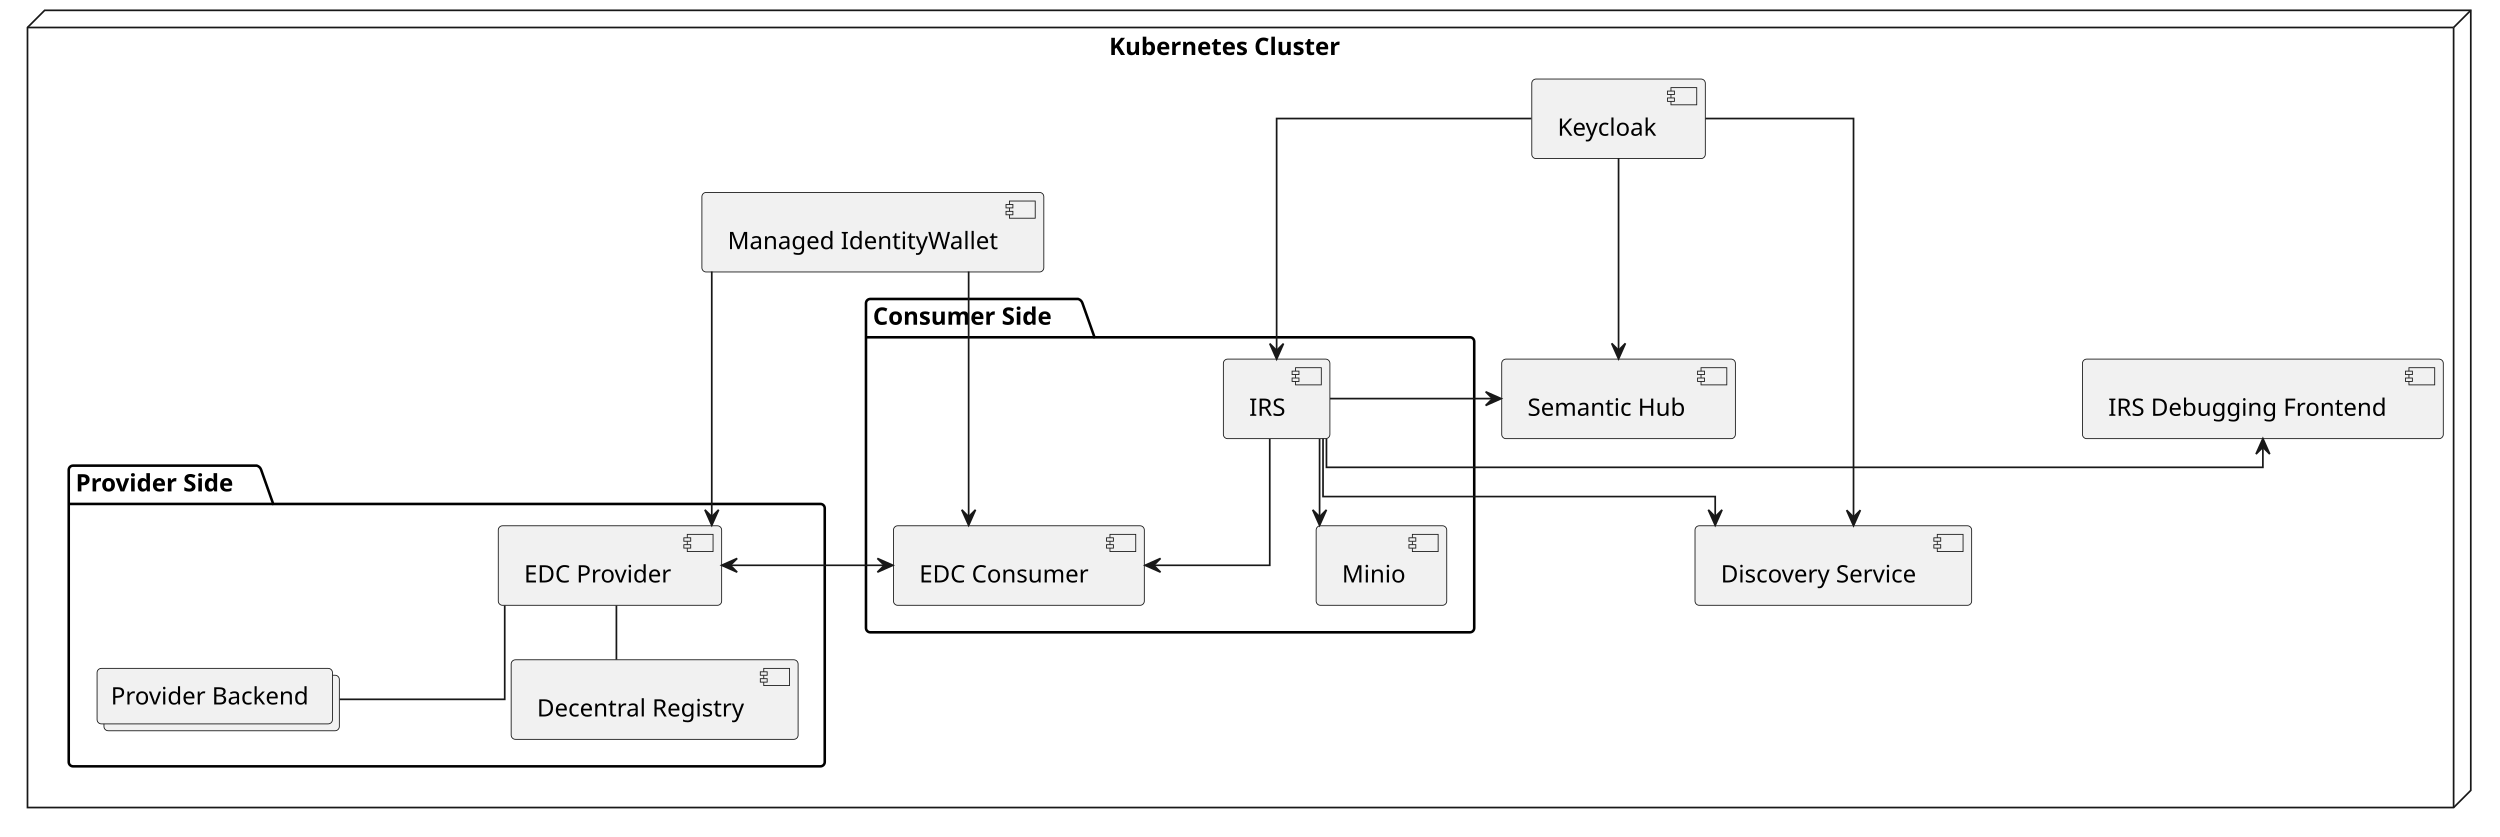
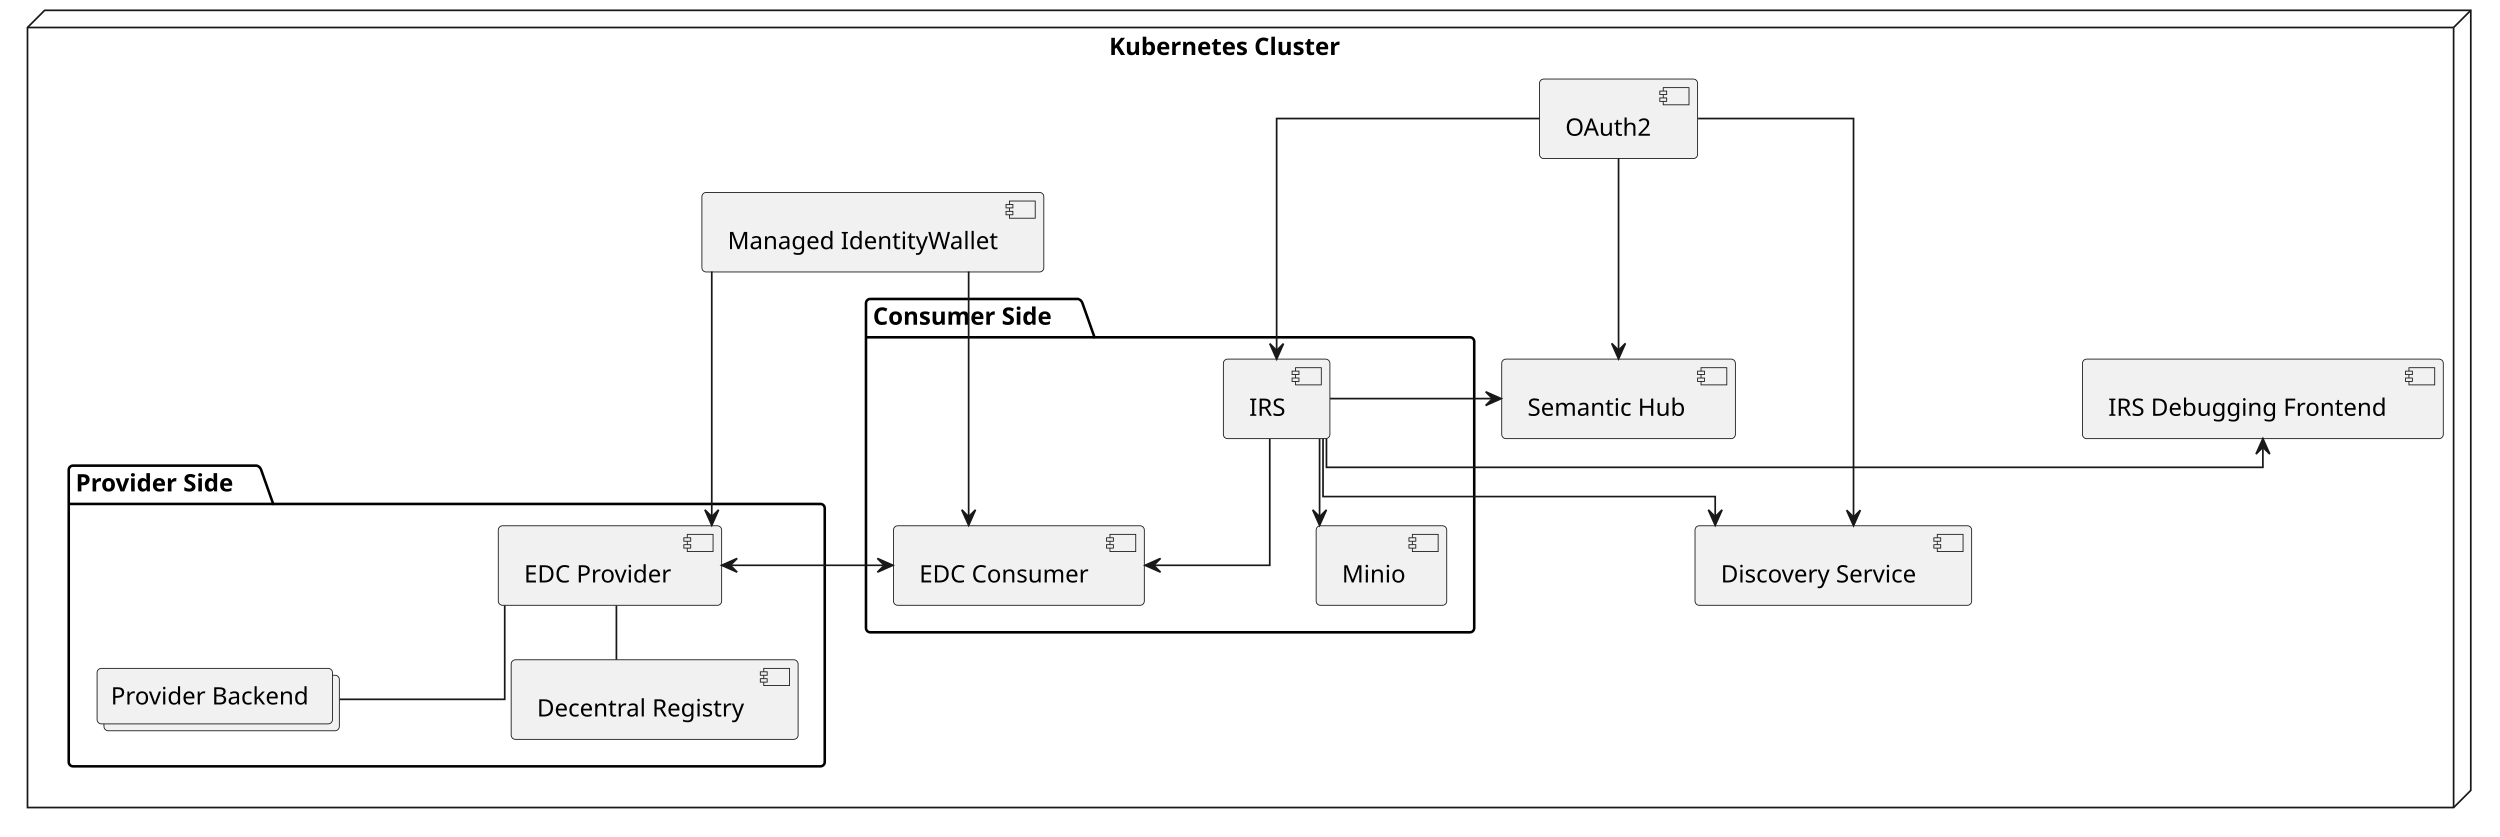
<svg xmlns="http://www.w3.org/2000/svg" contentStyleType="text/css" height="487px" preserveAspectRatio="none" style="width:1455px;height:487px;background:#FFFFFF;" version="1.1" viewBox="0 0 1455 487" width="1455px" zoomAndPan="magnify">
  <defs />
  <g>
    <g id="cluster_k8s">
      <polygon fill="none" points="16,16,26,6,1438,6,1438,460,1428,470,16,470,16,16" style="stroke:#181818;stroke-width:1.0;" />
      <line style="stroke:#181818;stroke-width:1.0;" x1="1428" x2="1438" y1="16" y2="6" />
      <line style="stroke:#181818;stroke-width:1.0;" x1="16" x2="1428" y1="16" y2="16" />
      <line style="stroke:#181818;stroke-width:1.0;" x1="1428" x2="1428" y1="16" y2="470" />
      <text fill="#000000" font-family="Architects daughter" font-size="14" font-weight="bold" lengthAdjust="spacing" textLength="155" x="645.5" y="31.995">Kubernetes Cluster</text>
    </g>
    <g id="cluster_Consumer Side">
      <path d="M506.5,174 L627.5,174 A3.75,3.75 0 0 1 630,176.5 L637,196.297 L855.5,196.297 A2.5,2.5 0 0 1 858,198.797 L858,365.5 A2.5,2.5 0 0 1 855.5,368 L506.5,368 A2.5,2.5 0 0 1 504,365.5 L504,176.5 A2.5,2.5 0 0 1 506.5,174 " fill="none" style="stroke:#000000;stroke-width:1.5;" />
      <line style="stroke:#000000;stroke-width:1.5;" x1="504" x2="637" y1="196.297" y2="196.297" />
      <text fill="#000000" font-family="Architects daughter" font-size="14" font-weight="bold" lengthAdjust="spacing" textLength="120" x="508" y="188.995">Consumer Side</text>
    </g>
    <g id="cluster_Provider Side">
      <path d="M42.5,271 L149.5,271 A3.75,3.75 0 0 1 152,273.5 L159,293.297 L477.5,293.297 A2.5,2.5 0 0 1 480,295.797 L480,443.5 A2.5,2.5 0 0 1 477.5,446 L42.5,446 A2.5,2.5 0 0 1 40,443.5 L40,273.5 A2.5,2.5 0 0 1 42.5,271 " fill="none" style="stroke:#000000;stroke-width:1.5;" />
      <line style="stroke:#000000;stroke-width:1.5;" x1="40" x2="159" y1="293.297" y2="293.297" />
      <text fill="#000000" font-family="Architects daughter" font-size="14" font-weight="bold" lengthAdjust="spacing" textLength="106" x="44" y="285.995">Provider Side</text>
    </g>
-     <g id="elem_Keycloak">
-       <rect fill="#F1F1F1" height="46.297" rx="2.5" ry="2.5" style="stroke:#181818;stroke-width:0.5;" width="101" x="891.5" y="46" />
-       <rect fill="#F1F1F1" height="10" style="stroke:#181818;stroke-width:0.5;" width="15" x="972.5" y="51" />
-       <rect fill="#F1F1F1" height="2" style="stroke:#181818;stroke-width:0.5;" width="4" x="970.5" y="53" />
-       <rect fill="#F1F1F1" height="2" style="stroke:#181818;stroke-width:0.5;" width="4" x="970.5" y="57" />
-       <text fill="#000000" font-family="Architects daughter" font-size="14" lengthAdjust="spacing" textLength="61" x="906.5" y="78.995">Keycloak</text>
+     <g id="elem_OAuth2">
+       <rect fill="#F1F1F1" height="46.297" rx="2.5" ry="2.5" style="stroke:#181818;stroke-width:0.5;" width="92" x="896" y="46" />
+       <rect fill="#F1F1F1" height="10" style="stroke:#181818;stroke-width:0.5;" width="15" x="968" y="51" />
+       <rect fill="#F1F1F1" height="2" style="stroke:#181818;stroke-width:0.5;" width="4" x="966" y="53" />
+       <rect fill="#F1F1F1" height="2" style="stroke:#181818;stroke-width:0.5;" width="4" x="966" y="57" />
+       <text fill="#000000" font-family="Architects daughter" font-size="14" lengthAdjust="spacing" textLength="52" x="911" y="78.995">OAuth2</text>
    </g>
    <g id="elem_MIW">
      <rect fill="#F1F1F1" height="46.297" rx="2.5" ry="2.5" style="stroke:#181818;stroke-width:0.5;" width="199" x="408.5" y="112" />
      <rect fill="#F1F1F1" height="10" style="stroke:#181818;stroke-width:0.5;" width="15" x="587.5" y="117" />
      <rect fill="#F1F1F1" height="2" style="stroke:#181818;stroke-width:0.5;" width="4" x="585.5" y="119" />
      <rect fill="#F1F1F1" height="2" style="stroke:#181818;stroke-width:0.5;" width="4" x="585.5" y="123" />
      <text fill="#000000" font-family="Architects daughter" font-size="14" lengthAdjust="spacing" textLength="159" x="423.5" y="144.995">Managed IdentityWallet</text>
    </g>
    <g id="elem_ds">
      <rect fill="#F1F1F1" height="46.297" rx="2.5" ry="2.5" style="stroke:#181818;stroke-width:0.5;" width="161" x="986.5" y="306" />
      <rect fill="#F1F1F1" height="10" style="stroke:#181818;stroke-width:0.5;" width="15" x="1127.5" y="311" />
      <rect fill="#F1F1F1" height="2" style="stroke:#181818;stroke-width:0.5;" width="4" x="1125.5" y="313" />
      <rect fill="#F1F1F1" height="2" style="stroke:#181818;stroke-width:0.5;" width="4" x="1125.5" y="317" />
      <text fill="#000000" font-family="Architects daughter" font-size="14" lengthAdjust="spacing" textLength="121" x="1001.5" y="338.995">Discovery Service</text>
    </g>
    <g id="elem_semHub">
      <rect fill="#F1F1F1" height="46.297" rx="2.5" ry="2.5" style="stroke:#181818;stroke-width:0.5;" width="136" x="874" y="209" />
      <rect fill="#F1F1F1" height="10" style="stroke:#181818;stroke-width:0.5;" width="15" x="990" y="214" />
      <rect fill="#F1F1F1" height="2" style="stroke:#181818;stroke-width:0.5;" width="4" x="988" y="216" />
      <rect fill="#F1F1F1" height="2" style="stroke:#181818;stroke-width:0.5;" width="4" x="988" y="220" />
      <text fill="#000000" font-family="Architects daughter" font-size="14" lengthAdjust="spacing" textLength="96" x="889" y="241.995">Semantic Hub</text>
    </g>
    <g id="elem_frontend">
      <rect fill="#F1F1F1" height="46.297" rx="2.5" ry="2.5" style="stroke:#181818;stroke-width:0.5;" width="210" x="1212" y="209" />
      <rect fill="#F1F1F1" height="10" style="stroke:#181818;stroke-width:0.5;" width="15" x="1402" y="214" />
      <rect fill="#F1F1F1" height="2" style="stroke:#181818;stroke-width:0.5;" width="4" x="1400" y="216" />
      <rect fill="#F1F1F1" height="2" style="stroke:#181818;stroke-width:0.5;" width="4" x="1400" y="220" />
      <text fill="#000000" font-family="Architects daughter" font-size="14" lengthAdjust="spacing" textLength="170" x="1227" y="241.995">IRS Debugging Frontend</text>
    </g>
    <g id="elem_IRS">
      <rect fill="#F1F1F1" height="46.297" rx="2.5" ry="2.5" style="stroke:#181818;stroke-width:0.5;" width="62" x="712" y="209" />
      <rect fill="#F1F1F1" height="10" style="stroke:#181818;stroke-width:0.5;" width="15" x="754" y="214" />
      <rect fill="#F1F1F1" height="2" style="stroke:#181818;stroke-width:0.5;" width="4" x="752" y="216" />
      <rect fill="#F1F1F1" height="2" style="stroke:#181818;stroke-width:0.5;" width="4" x="752" y="220" />
      <text fill="#000000" font-family="Architects daughter" font-size="14" lengthAdjust="spacing" textLength="22" x="727" y="241.995">IRS</text>
    </g>
    <g id="elem_Minio">
      <rect fill="#F1F1F1" height="46.297" rx="2.5" ry="2.5" style="stroke:#181818;stroke-width:0.5;" width="76" x="766" y="306" />
      <rect fill="#F1F1F1" height="10" style="stroke:#181818;stroke-width:0.5;" width="15" x="822" y="311" />
      <rect fill="#F1F1F1" height="2" style="stroke:#181818;stroke-width:0.5;" width="4" x="820" y="313" />
      <rect fill="#F1F1F1" height="2" style="stroke:#181818;stroke-width:0.5;" width="4" x="820" y="317" />
      <text fill="#000000" font-family="Architects daughter" font-size="14" lengthAdjust="spacing" textLength="36" x="781" y="338.995">Minio</text>
    </g>
    <g id="elem_consumer">
      <rect fill="#F1F1F1" height="46.297" rx="2.5" ry="2.5" style="stroke:#181818;stroke-width:0.5;" width="146" x="520" y="306" />
      <rect fill="#F1F1F1" height="10" style="stroke:#181818;stroke-width:0.5;" width="15" x="646" y="311" />
      <rect fill="#F1F1F1" height="2" style="stroke:#181818;stroke-width:0.5;" width="4" x="644" y="313" />
      <rect fill="#F1F1F1" height="2" style="stroke:#181818;stroke-width:0.5;" width="4" x="644" y="317" />
      <text fill="#000000" font-family="Architects daughter" font-size="14" lengthAdjust="spacing" textLength="106" x="535" y="338.995">EDC Consumer</text>
    </g>
    <g id="elem_provider">
      <rect fill="#F1F1F1" height="46.297" rx="2.5" ry="2.5" style="stroke:#181818;stroke-width:0.5;" width="130" x="290" y="306" />
      <rect fill="#F1F1F1" height="10" style="stroke:#181818;stroke-width:0.5;" width="15" x="400" y="311" />
      <rect fill="#F1F1F1" height="2" style="stroke:#181818;stroke-width:0.5;" width="4" x="398" y="313" />
      <rect fill="#F1F1F1" height="2" style="stroke:#181818;stroke-width:0.5;" width="4" x="398" y="317" />
      <text fill="#000000" font-family="Architects daughter" font-size="14" lengthAdjust="spacing" textLength="90" x="305" y="338.995">EDC Provider</text>
    </g>
    <g id="elem_submodel">
      <rect fill="#F1F1F1" height="32.297" rx="2.5" ry="2.5" style="stroke:#181818;stroke-width:0.5;" width="137" x="60.5" y="393" />
      <rect fill="#F1F1F1" height="32.297" rx="2.5" ry="2.5" style="stroke:#181818;stroke-width:0.5;" width="137" x="56.5" y="389" />
      <text fill="#000000" font-family="Architects daughter" font-size="14" lengthAdjust="spacing" textLength="121" x="64.5" y="409.995">Provider Backend</text>
    </g>
    <g id="elem_dtr">
      <rect fill="#F1F1F1" height="46.297" rx="2.5" ry="2.5" style="stroke:#181818;stroke-width:0.5;" width="167" x="297.5" y="384" />
      <rect fill="#F1F1F1" height="10" style="stroke:#181818;stroke-width:0.5;" width="15" x="444.5" y="389" />
      <rect fill="#F1F1F1" height="2" style="stroke:#181818;stroke-width:0.5;" width="4" x="442.5" y="391" />
      <rect fill="#F1F1F1" height="2" style="stroke:#181818;stroke-width:0.5;" width="4" x="442.5" y="395" />
      <text fill="#000000" font-family="Architects daughter" font-size="14" lengthAdjust="spacing" textLength="127" x="312.5" y="416.995">Decentral Registry</text>
    </g>
    <g id="link_IRS_Minio">
      <path d="M768,255.48 C768,255.48 768,300.74 768,300.74 " fill="none" id="IRS-to-Minio" style="stroke:#181818;stroke-width:1.0;" />
      <polygon fill="#181818" points="768,305.74,772,296.74,768,300.74,764,296.74,768,305.74" style="stroke:#181818;stroke-width:1.0;" />
    </g>
    <g id="link_IRS_consumer">
      <path d="M739,255.48 C739,284.19 739,329 739,329 C739,329 671.43,329 671.43,329 " fill="none" id="IRS-to-consumer" style="stroke:#181818;stroke-width:1.0;" />
      <polygon fill="#181818" points="666.43,329,675.43,333,671.43,329,675.43,325,666.43,329" style="stroke:#181818;stroke-width:1.0;" />
    </g>
    <g id="link_IRS_ds">
      <path d="M770,255.18 C770,270.96 770,289 770,289 C770,289 998.25,289 998.25,289 C998.25,289 998.25,300.73 998.25,300.73 " fill="none" id="IRS-to-ds" style="stroke:#181818;stroke-width:1.0;" />
      <polygon fill="#181818" points="998.25,305.73,1002.25,296.73,998.25,300.73,994.25,296.73,998.25,305.73" style="stroke:#181818;stroke-width:1.0;" />
    </g>
    <g id="link_MIW_provider">
      <path d="M414.25,158.02 C414.25,158.02 414.25,300.71 414.25,300.71 " fill="none" id="MIW-to-provider" style="stroke:#181818;stroke-width:1.0;" />
      <polygon fill="#181818" points="414.25,305.71,418.25,296.71,414.25,300.71,410.25,296.71,414.25,305.71" style="stroke:#181818;stroke-width:1.0;" />
    </g>
    <g id="link_MIW_consumer">
      <path d="M563.75,158.02 C563.75,158.02 563.75,300.71 563.75,300.71 " fill="none" id="MIW-to-consumer" style="stroke:#181818;stroke-width:1.0;" />
      <polygon fill="#181818" points="563.75,305.71,567.75,296.71,563.75,300.71,559.75,296.71,563.75,305.71" style="stroke:#181818;stroke-width:1.0;" />
    </g>
    <g id="link_provider_consumer">
      <path d="M425.03,329 C425.03,329 514.65,329 514.65,329 " fill="none" id="provider-consumer" style="stroke:#181818;stroke-width:1.0;" />
      <polygon fill="#181818" points="420.03,329,429.03,333,425.03,329,429.03,325,420.03,329" style="stroke:#181818;stroke-width:1.0;" />
      <polygon fill="#181818" points="519.65,329,510.65,325,514.65,329,510.65,333,519.65,329" style="stroke:#181818;stroke-width:1.0;" />
    </g>
    <g id="link_provider_submodel">
      <path d="M293.75,352.4 C293.75,375.38 293.75,407 293.75,407 C293.75,407 243.16,407 197.72,407 " fill="none" id="provider-submodel" style="stroke:#181818;stroke-width:1.0;" />
    </g>
    <g id="link_provider_dtr">
      <path d="M358.75,352.4 C358.75,362.36 358.75,373.95 358.75,383.88 " fill="none" id="provider-dtr" style="stroke:#181818;stroke-width:1.0;" />
    </g>
-     <g id="link_Keycloak_ds">
-       <path d="M992.53,69 C1031.49,69 1078.75,69 1078.75,69 C1078.75,69 1078.75,300.93 1078.75,300.93 " fill="none" id="Keycloak-to-ds" style="stroke:#181818;stroke-width:1.0;" />
+     <g id="link_OAuth2_ds">
+       <path d="M988.3,69 C1027.97,69 1078.75,69 1078.75,69 C1078.75,69 1078.75,300.93 1078.75,300.93 " fill="none" id="OAuth2-to-ds" style="stroke:#181818;stroke-width:1.0;" />
      <polygon fill="#181818" points="1078.75,305.93,1082.75,296.93,1078.75,300.93,1074.75,296.93,1078.75,305.93" style="stroke:#181818;stroke-width:1.0;" />
    </g>
-     <g id="link_Keycloak_IRS">
-       <path d="M891.27,69 C832.31,69 743,69 743,69 C743,69 743,203.99 743,203.99 " fill="none" id="Keycloak-to-IRS" style="stroke:#181818;stroke-width:1.0;" />
+     <g id="link_OAuth2_IRS">
+       <path d="M895.85,69 C837.06,69 743,69 743,69 C743,69 743,203.99 743,203.99 " fill="none" id="OAuth2-to-IRS" style="stroke:#181818;stroke-width:1.0;" />
      <polygon fill="#181818" points="743,208.99,747,199.99,743,203.99,739,199.99,743,208.99" style="stroke:#181818;stroke-width:1.0;" />
    </g>
-     <g id="link_Keycloak_semHub">
-       <path d="M942,92.01 C942,92.01 942,203.85 942,203.85 " fill="none" id="Keycloak-to-semHub" style="stroke:#181818;stroke-width:1.0;" />
+     <g id="link_OAuth2_semHub">
+       <path d="M942,92.01 C942,92.01 942,203.85 942,203.85 " fill="none" id="OAuth2-to-semHub" style="stroke:#181818;stroke-width:1.0;" />
      <polygon fill="#181818" points="942,208.85,946,199.85,942,203.85,938,199.85,942,208.85" style="stroke:#181818;stroke-width:1.0;" />
    </g>
    <g id="link_IRS_semHub">
      <path d="M774.09,232 C774.09,232 868.65,232 868.65,232 " fill="none" id="IRS-to-semHub" style="stroke:#181818;stroke-width:1.0;" />
      <polygon fill="#181818" points="873.65,232,864.65,228,868.65,232,864.65,236,873.65,232" style="stroke:#181818;stroke-width:1.0;" />
    </g>
    <g id="link_IRS_frontend">
      <path d="M772,255.27 C772,264.07 772,272 772,272 C772,272 1317,272 1317,272 C1317,272 1317,260.27 1317,260.27 " fill="none" id="IRS-to-frontend" style="stroke:#181818;stroke-width:1.0;" />
      <polygon fill="#181818" points="1317,255.27,1313,264.27,1317,260.27,1321,264.27,1317,255.27" style="stroke:#181818;stroke-width:1.0;" />
    </g>
  </g>
</svg>
